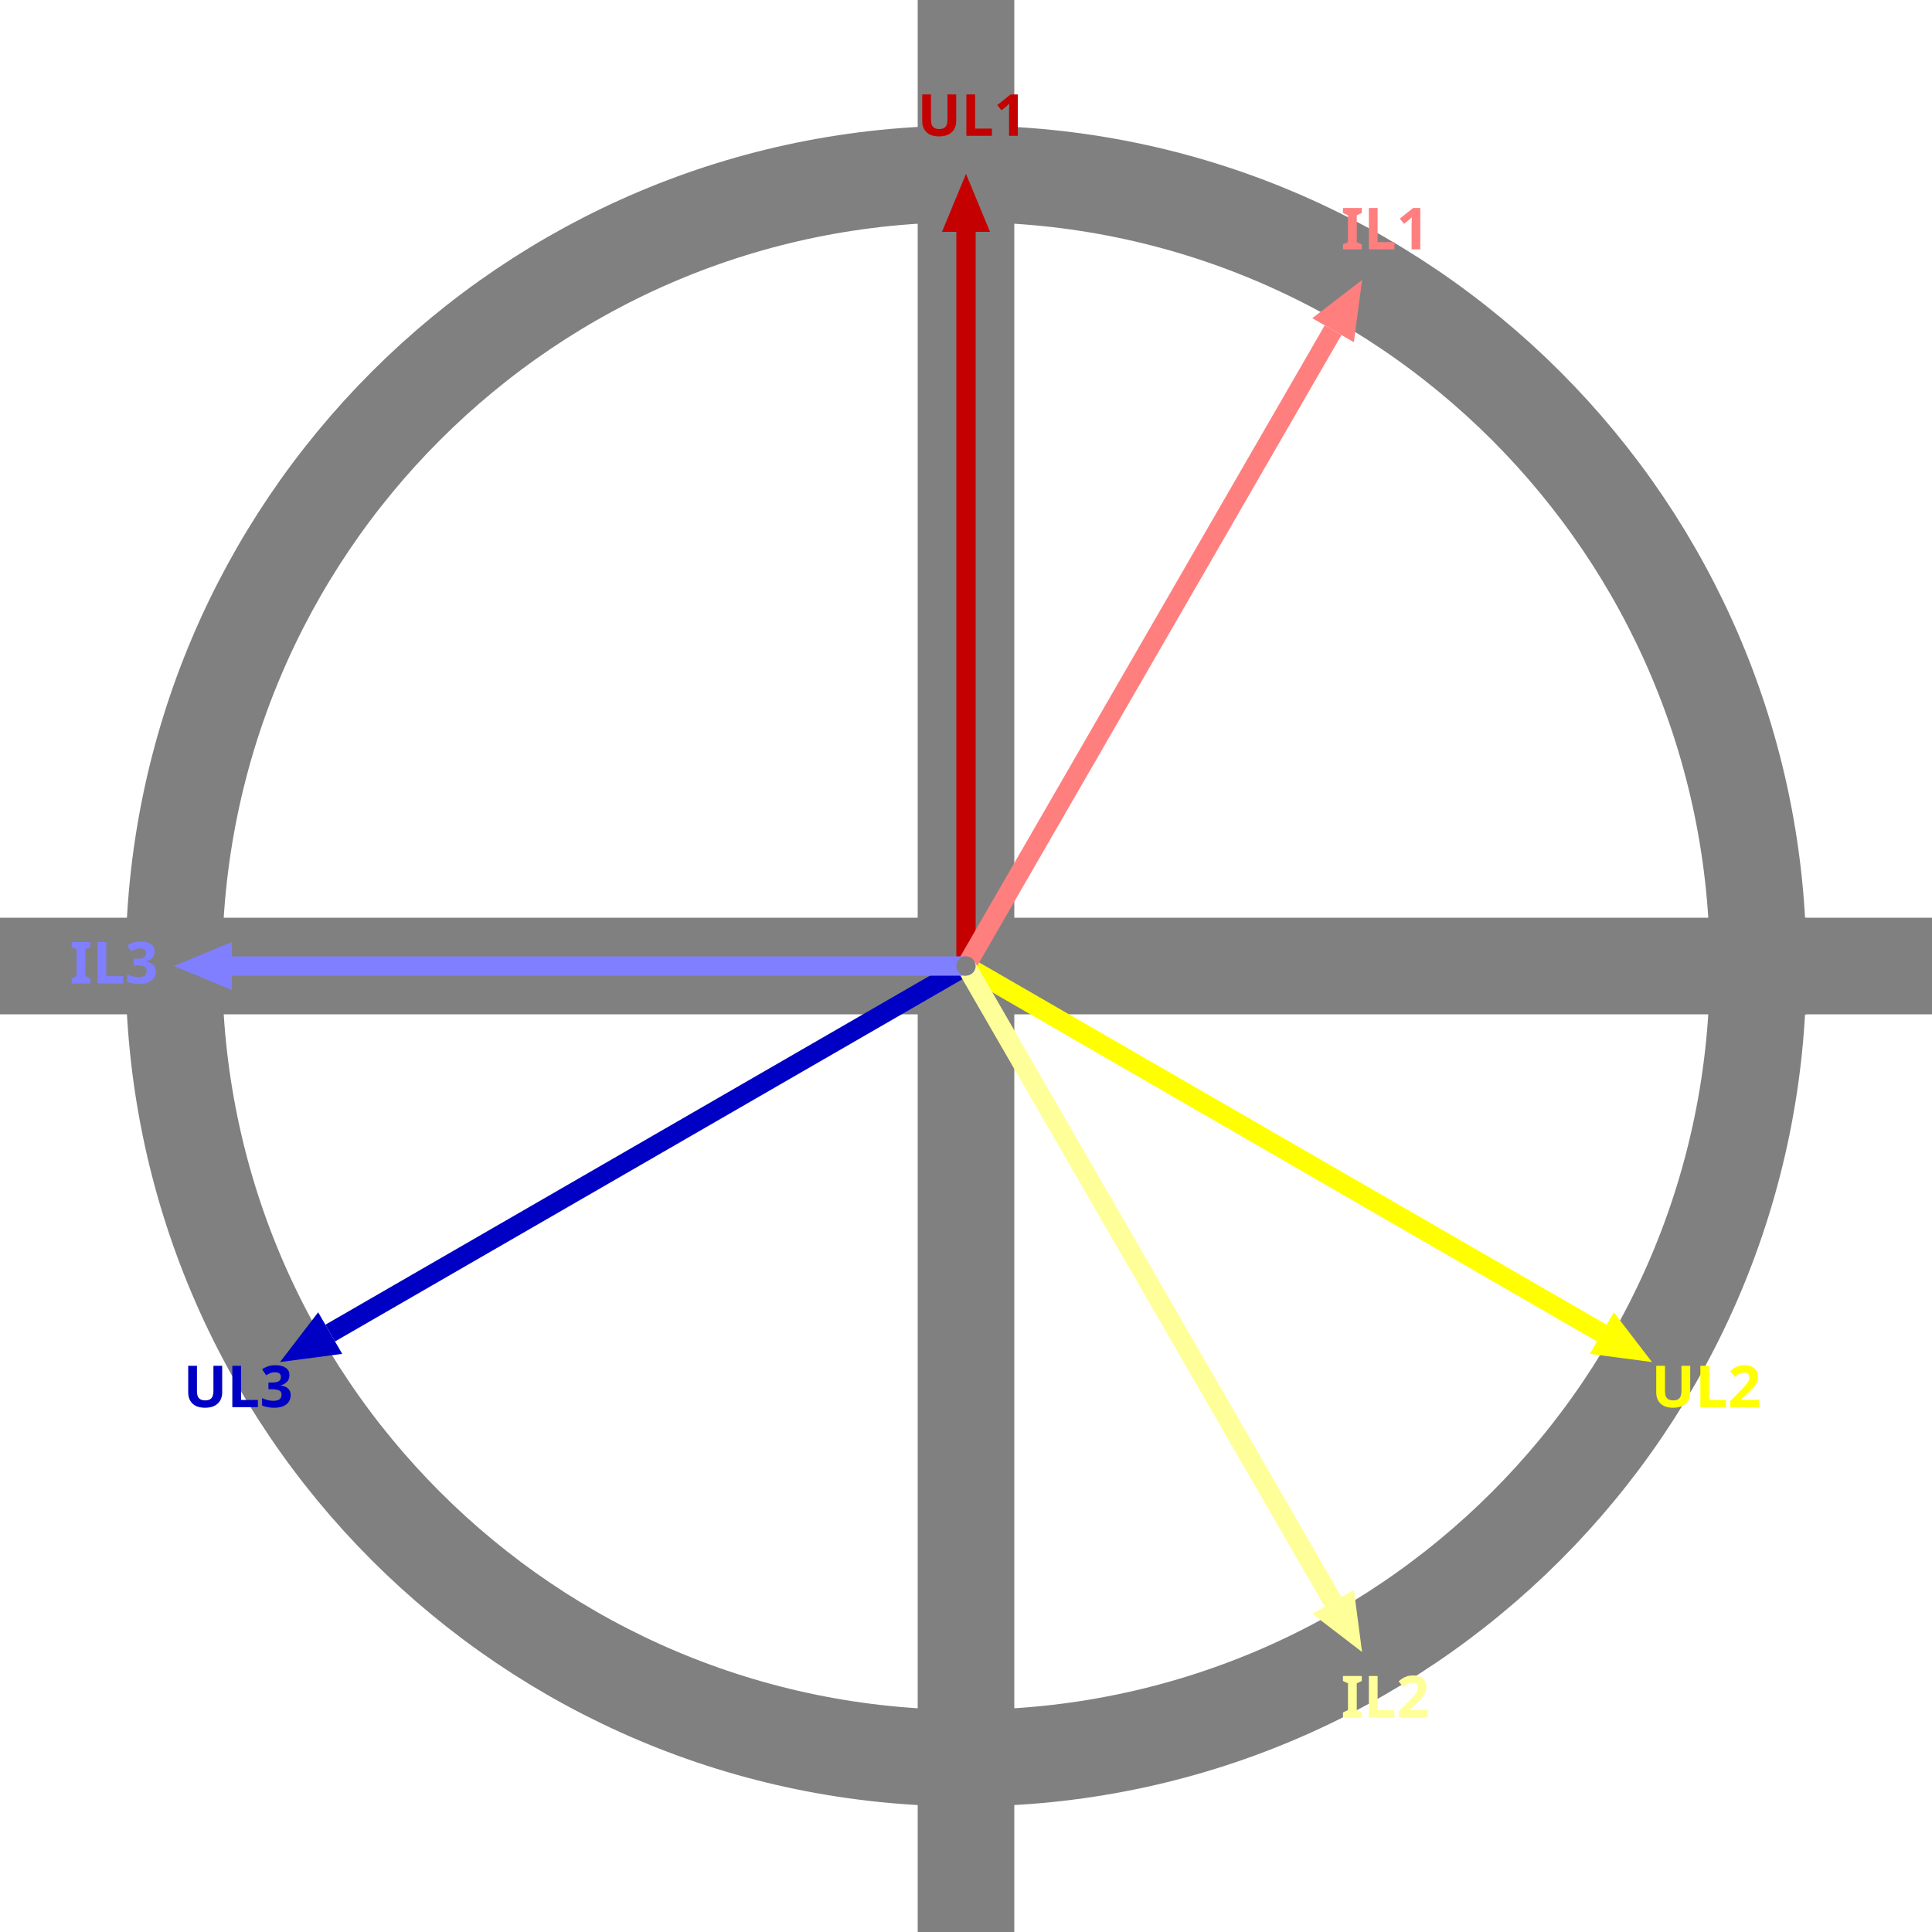
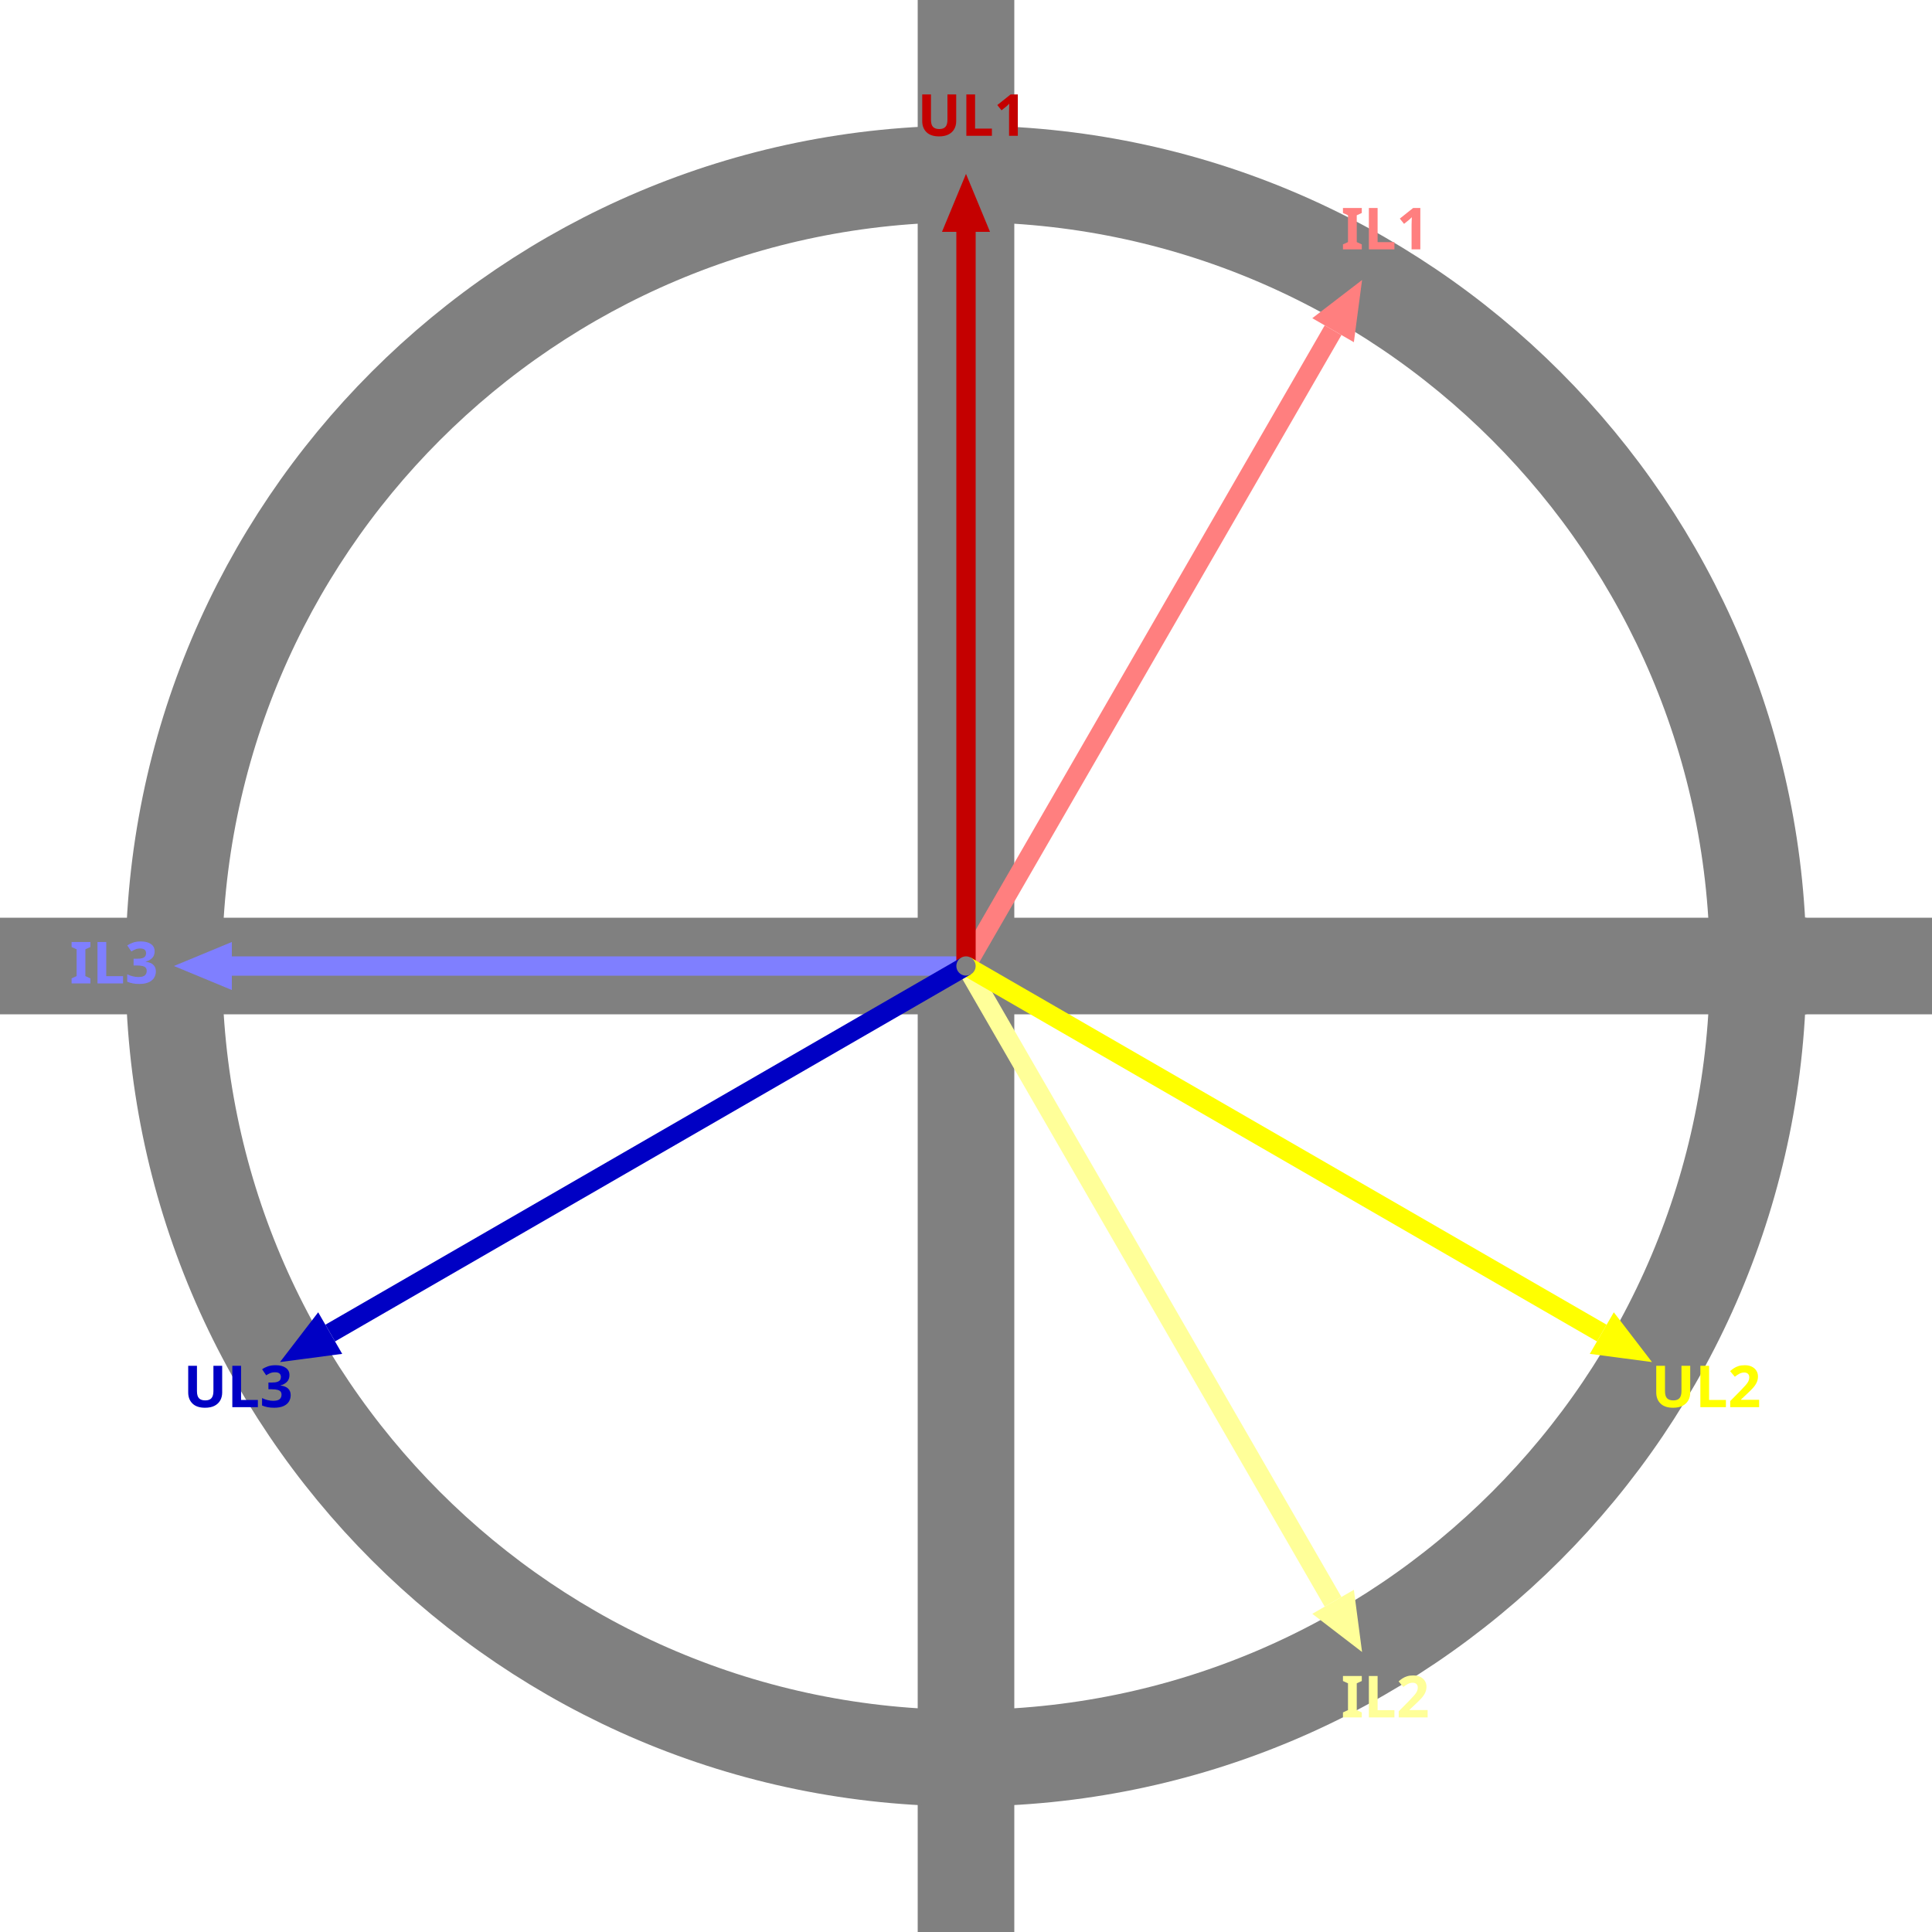
<svg xmlns="http://www.w3.org/2000/svg" width="705.556mm" height="705.556mm" viewBox="0 0 2000 2000" version="1.2" baseProfile="tiny">
  <defs>
</defs>
  <g fill="none" stroke="black" stroke-width="1" fill-rule="evenodd" stroke-linecap="square" stroke-linejoin="bevel">
    <g fill="none" stroke="#808080" stroke-opacity="1" stroke-width="100" stroke-linecap="square" stroke-linejoin="bevel" transform="matrix(1,0,0,1,0,0)" font-family="Sans" font-size="60" font-weight="570" font-style="normal">
      <polyline fill="none" vector-effect="none" points="0,1000 2000,1000 " />
      <polyline fill="none" vector-effect="none" points="1000,0 1000,2000 " />
      <path vector-effect="none" fill-rule="evenodd" d="M1820,1000 C1820,547.127 1452.87,180 1000,180 C547.127,180 180,547.127 180,1000 C180,1452.87 547.127,1820 1000,1820 C1452.87,1820 1820,1452.87 1820,1000 " />
+     </g>
+     <g fill="none" stroke="#ff7f7f" stroke-opacity="1" stroke-width="20" stroke-linecap="square" stroke-linejoin="bevel" transform="matrix(1,0,0,1,0,0)" font-family="Sans" font-size="60" font-weight="570" font-style="normal">
+       <polyline fill="none" vector-effect="none" points="1005,991.34 1375,350.481 " />
+     </g>
+     <g fill="none" stroke="none" transform="matrix(1,0,0,1,0,0)" font-family="Sans" font-size="60" font-weight="570" font-style="normal">
+       <path vector-effect="none" fill-rule="evenodd" d="M1410,289.859 L1401.52,354.247 L1358.48,329.394 L1410,289.859" />
+     </g>
+     <g fill="#ff7f7f" fill-opacity="1" stroke="none" transform="matrix(1,0,0,1,0,0)" font-family="Sans" font-size="60" font-weight="570" font-style="normal">
+       <path vector-effect="none" fill-rule="evenodd" d="M1410,289.859 L1401.52,354.247 L1358.48,329.394" />
+     </g>
+     <g fill="none" stroke="#ffff99" stroke-opacity="1" stroke-width="20" stroke-linecap="square" stroke-linejoin="bevel" transform="matrix(1,0,0,1,0,0)" font-family="Sans" font-size="60" font-weight="570" font-style="normal">
+       <polyline fill="none" vector-effect="none" points="1005,1008.66 1375,1649.52 " />
+     </g>
+     <g fill="none" stroke="none" transform="matrix(1,0,0,1,0,0)" font-family="Sans" font-size="60" font-weight="570" font-style="normal">
+       <path vector-effect="none" fill-rule="evenodd" d="M1410,1710.14 L1358.48,1670.61 L1401.52,1645.75 L1410,1710.14" />
+     </g>
+     <g fill="#ffff99" fill-opacity="1" stroke="none" transform="matrix(1,0,0,1,0,0)" font-family="Sans" font-size="60" font-weight="570" font-style="normal">
+       <path vector-effect="none" fill-rule="evenodd" d="M1410,1710.14 L1358.48,1670.61 L1401.52,1645.75" />
+     </g>
+     <g fill="none" stroke="#7f7fff" stroke-opacity="1" stroke-width="20" stroke-linecap="square" stroke-linejoin="bevel" transform="matrix(1,0,0,1,0,0)" font-family="Sans" font-size="60" font-weight="570" font-style="normal">
+       <polyline fill="none" vector-effect="none" points="990,1000 250,1000 " />
+     </g>
+     <g fill="none" stroke="none" transform="matrix(1,0,0,1,0,0)" font-family="Sans" font-size="60" font-weight="570" font-style="normal">
+       <path vector-effect="none" fill-rule="evenodd" d="M180,1000 L240,975.147 L240,1024.85 L180,1000" />
+     </g>
+     <g fill="#7f7fff" fill-opacity="1" stroke="none" transform="matrix(1,0,0,1,0,0)" font-family="Sans" font-size="60" font-weight="570" font-style="normal">
+       <path vector-effect="none" fill-rule="evenodd" d="M180,1000 L240,975.147 L240,1024.85" />
    </g>
    <g fill="none" stroke="#c40000" stroke-opacity="1" stroke-width="20" stroke-linecap="square" stroke-linejoin="bevel" transform="matrix(1,0,0,1,0,0)" font-family="Sans" font-size="60" font-weight="570" font-style="normal">
      <polyline fill="none" vector-effect="none" points="1000,990 1000,250 " />
    </g>
    <g fill="none" stroke="none" transform="matrix(1,0,0,1,0,0)" font-family="Sans" font-size="60" font-weight="570" font-style="normal">
      <path vector-effect="none" fill-rule="evenodd" d="M1000,180 L1024.85,240 L975.147,240 L1000,180" />
    </g>
    <g fill="#c40000" fill-opacity="1" stroke="none" transform="matrix(1,0,0,1,0,0)" font-family="Sans" font-size="60" font-weight="570" font-style="normal">
      <path vector-effect="none" fill-rule="evenodd" d="M1000,180 L1024.85,240 L975.147,240" />
    </g>
    <g fill="none" stroke="#ffff00" stroke-opacity="1" stroke-width="20" stroke-linecap="square" stroke-linejoin="bevel" transform="matrix(1,0,0,1,0,0)" font-family="Sans" font-size="60" font-weight="570" font-style="normal">
      <polyline fill="none" vector-effect="none" points="1008.66,1005 1649.52,1375 " />
    </g>
    <g fill="none" stroke="none" transform="matrix(1,0,0,1,0,0)" font-family="Sans" font-size="60" font-weight="570" font-style="normal">
      <path vector-effect="none" fill-rule="evenodd" d="M1710.14,1410 L1645.75,1401.52 L1670.61,1358.48 L1710.14,1410" />
    </g>
    <g fill="#ffff00" fill-opacity="1" stroke="none" transform="matrix(1,0,0,1,0,0)" font-family="Sans" font-size="60" font-weight="570" font-style="normal">
      <path vector-effect="none" fill-rule="evenodd" d="M1710.14,1410 L1645.75,1401.52 L1670.61,1358.48" />
    </g>
    <g fill="none" stroke="#0000c4" stroke-opacity="1" stroke-width="20" stroke-linecap="square" stroke-linejoin="bevel" transform="matrix(1,0,0,1,0,0)" font-family="Sans" font-size="60" font-weight="570" font-style="normal">
      <polyline fill="none" vector-effect="none" points="991.34,1005 350.481,1375 " />
    </g>
    <g fill="none" stroke="none" transform="matrix(1,0,0,1,0,0)" font-family="Sans" font-size="60" font-weight="570" font-style="normal">
      <path vector-effect="none" fill-rule="evenodd" d="M289.859,1410 L329.394,1358.48 L354.247,1401.52 L289.859,1410" />
    </g>
    <g fill="#0000c4" fill-opacity="1" stroke="none" transform="matrix(1,0,0,1,0,0)" font-family="Sans" font-size="60" font-weight="570" font-style="normal">
      <path vector-effect="none" fill-rule="evenodd" d="M289.859,1410 L329.394,1358.48 L354.247,1401.52" />
    </g>
-     <g fill="none" stroke="#ff7f7f" stroke-opacity="1" stroke-width="20" stroke-linecap="square" stroke-linejoin="bevel" transform="matrix(1,0,0,1,0,0)" font-family="Sans" font-size="60" font-weight="570" font-style="normal">
-       <polyline fill="none" vector-effect="none" points="1005,991.34 1375,350.481 " />
-     </g>
-     <g fill="none" stroke="none" transform="matrix(1,0,0,1,0,0)" font-family="Sans" font-size="60" font-weight="570" font-style="normal">
-       <path vector-effect="none" fill-rule="evenodd" d="M1410,289.859 L1401.52,354.247 L1358.48,329.394 L1410,289.859" />
-     </g>
-     <g fill="#ff7f7f" fill-opacity="1" stroke="none" transform="matrix(1,0,0,1,0,0)" font-family="Sans" font-size="60" font-weight="570" font-style="normal">
-       <path vector-effect="none" fill-rule="evenodd" d="M1410,289.859 L1401.52,354.247 L1358.48,329.394" />
-     </g>
-     <g fill="none" stroke="#ffff99" stroke-opacity="1" stroke-width="20" stroke-linecap="square" stroke-linejoin="bevel" transform="matrix(1,0,0,1,0,0)" font-family="Sans" font-size="60" font-weight="570" font-style="normal">
-       <polyline fill="none" vector-effect="none" points="1005,1008.66 1375,1649.52 " />
-     </g>
-     <g fill="none" stroke="none" transform="matrix(1,0,0,1,0,0)" font-family="Sans" font-size="60" font-weight="570" font-style="normal">
-       <path vector-effect="none" fill-rule="evenodd" d="M1410,1710.14 L1358.48,1670.61 L1401.52,1645.75 L1410,1710.14" />
-     </g>
-     <g fill="#ffff99" fill-opacity="1" stroke="none" transform="matrix(1,0,0,1,0,0)" font-family="Sans" font-size="60" font-weight="570" font-style="normal">
-       <path vector-effect="none" fill-rule="evenodd" d="M1410,1710.14 L1358.48,1670.61 L1401.52,1645.75" />
-     </g>
-     <g fill="none" stroke="#7f7fff" stroke-opacity="1" stroke-width="20" stroke-linecap="square" stroke-linejoin="bevel" transform="matrix(1,0,0,1,0,0)" font-family="Sans" font-size="60" font-weight="570" font-style="normal">
-       <polyline fill="none" vector-effect="none" points="990,1000 250,1000 " />
-     </g>
-     <g fill="none" stroke="none" transform="matrix(1,0,0,1,0,0)" font-family="Sans" font-size="60" font-weight="570" font-style="normal">
-       <path vector-effect="none" fill-rule="evenodd" d="M180,1000 L240,975.147 L240,1024.85 L180,1000" />
-     </g>
-     <g fill="#7f7fff" fill-opacity="1" stroke="none" transform="matrix(1,0,0,1,0,0)" font-family="Sans" font-size="60" font-weight="570" font-style="normal">
-       <path vector-effect="none" fill-rule="evenodd" d="M180,1000 L240,975.147 L240,1024.85" />
-     </g>
    <g fill="none" stroke="#c40000" stroke-opacity="1" stroke-width="1" stroke-linecap="square" stroke-linejoin="bevel" transform="matrix(1,0,0,1,0,0)" font-family="Sans" font-size="60" font-weight="570" font-style="normal">
      <text fill="#c40000" fill-opacity="1" stroke="none" xml:space="preserve" x="949.594" y="140.6" font-family="Sans" font-size="60" font-weight="570" font-style="normal">UL1</text>
    </g>
    <g fill="none" stroke="#ffff00" stroke-opacity="1" stroke-width="1" stroke-linecap="square" stroke-linejoin="bevel" transform="matrix(1,0,0,1,0,0)" font-family="Sans" font-size="60" font-weight="570" font-style="normal">
      <text fill="#ffff00" fill-opacity="1" stroke="none" xml:space="preserve" x="1709.44" y="1456.7" font-family="Sans" font-size="60" font-weight="570" font-style="normal">UL2</text>
    </g>
    <g fill="none" stroke="#0000c4" stroke-opacity="1" stroke-width="1" stroke-linecap="square" stroke-linejoin="bevel" transform="matrix(1,0,0,1,0,0)" font-family="Sans" font-size="60" font-weight="570" font-style="normal">
      <text fill="#0000c4" fill-opacity="1" stroke="none" xml:space="preserve" x="189.734" y="1456.7" font-family="Sans" font-size="60" font-weight="570" font-style="normal">UL3</text>
    </g>
    <g fill="none" stroke="#ff7f7f" stroke-opacity="1" stroke-width="1" stroke-linecap="square" stroke-linejoin="bevel" transform="matrix(1,0,0,1,0,0)" font-family="Sans" font-size="60" font-weight="570" font-style="normal">
      <text fill="#ff7f7f" fill-opacity="1" stroke="none" xml:space="preserve" x="1388.3" y="258.149" font-family="Sans" font-size="60" font-weight="570" font-style="normal">IL1</text>
    </g>
    <g fill="none" stroke="#ffff99" stroke-opacity="1" stroke-width="1" stroke-linecap="square" stroke-linejoin="bevel" transform="matrix(1,0,0,1,0,0)" font-family="Sans" font-size="60" font-weight="570" font-style="normal">
      <text fill="#ffff99" fill-opacity="1" stroke="none" xml:space="preserve" x="1388.3" y="1777.85" font-family="Sans" font-size="60" font-weight="570" font-style="normal">IL2</text>
    </g>
    <g fill="none" stroke="#7f7fff" stroke-opacity="1" stroke-width="1" stroke-linecap="square" stroke-linejoin="bevel" transform="matrix(1,0,0,1,0,0)" font-family="Sans" font-size="60" font-weight="570" font-style="normal">
      <text fill="#7f7fff" fill-opacity="1" stroke="none" xml:space="preserve" x="72.188" y="1018" font-family="Sans" font-size="60" font-weight="570" font-style="normal">IL3</text>
    </g>
    <g fill="#808080" fill-opacity="1" stroke="none" transform="matrix(1,0,0,1,0,0)" font-family="Sans" font-size="60" font-weight="570" font-style="normal">
      <circle cx="1000" cy="1000" r="10" />
    </g>
  </g>
</svg>
